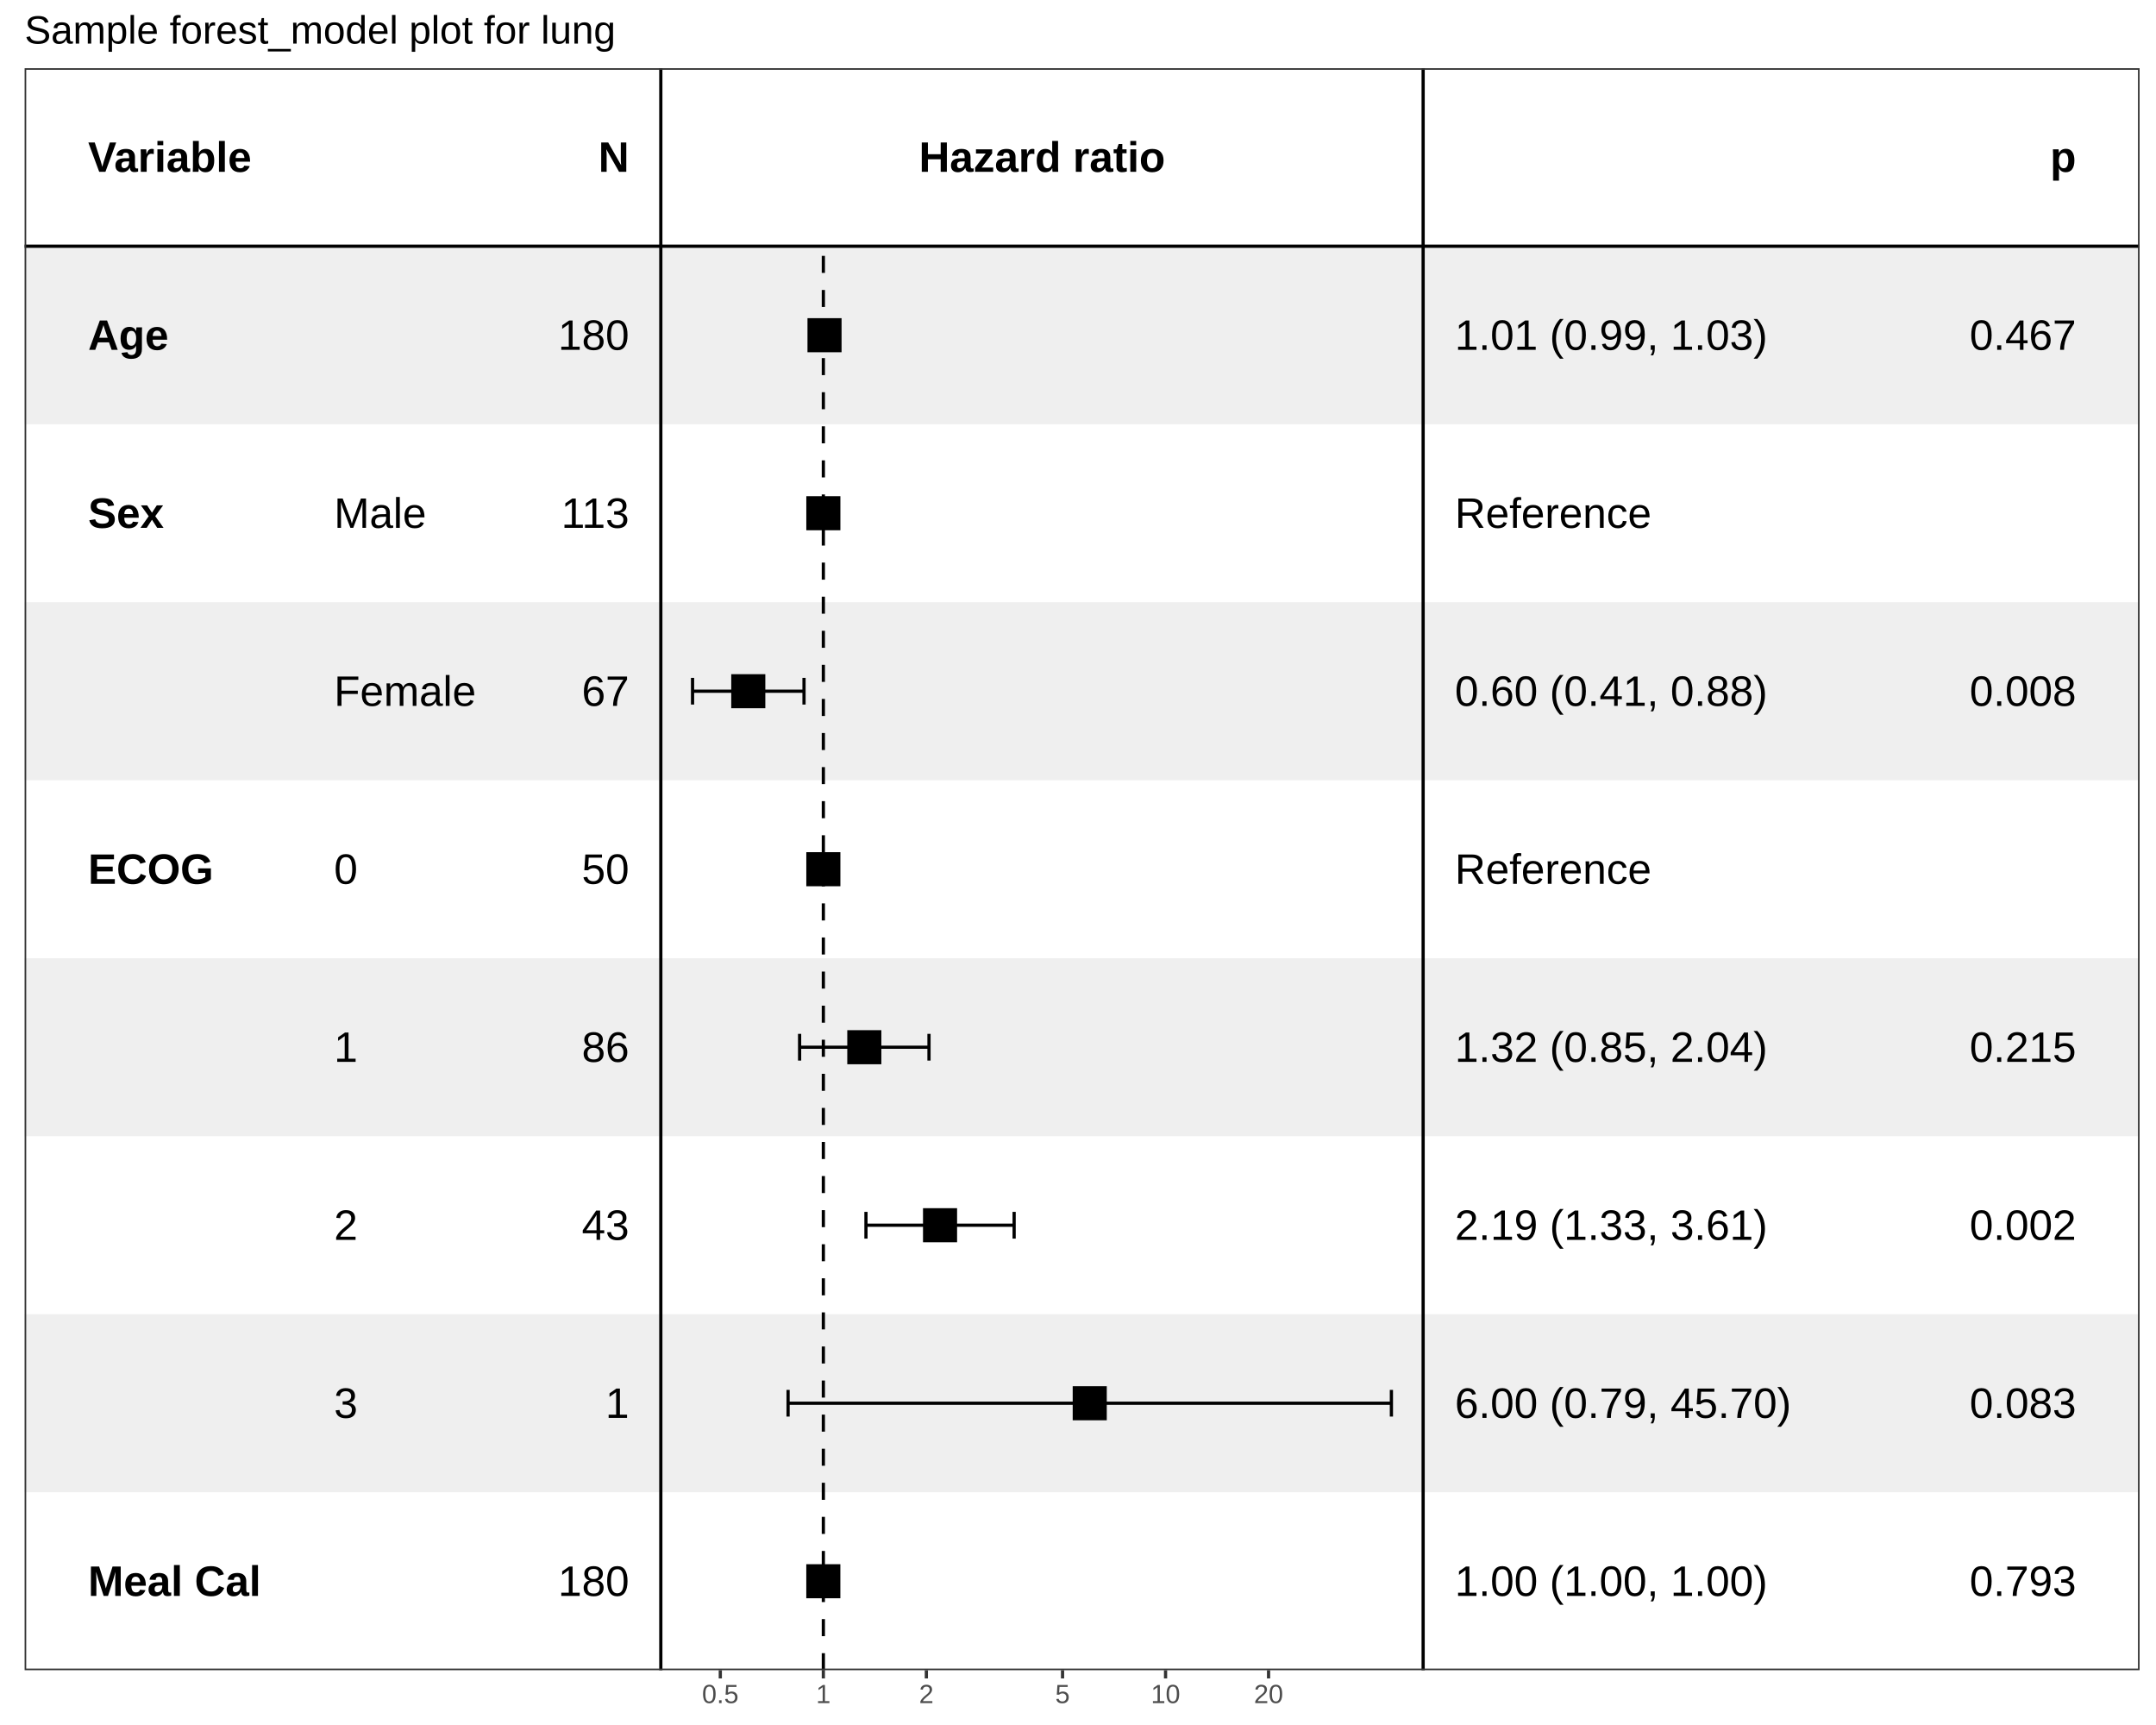
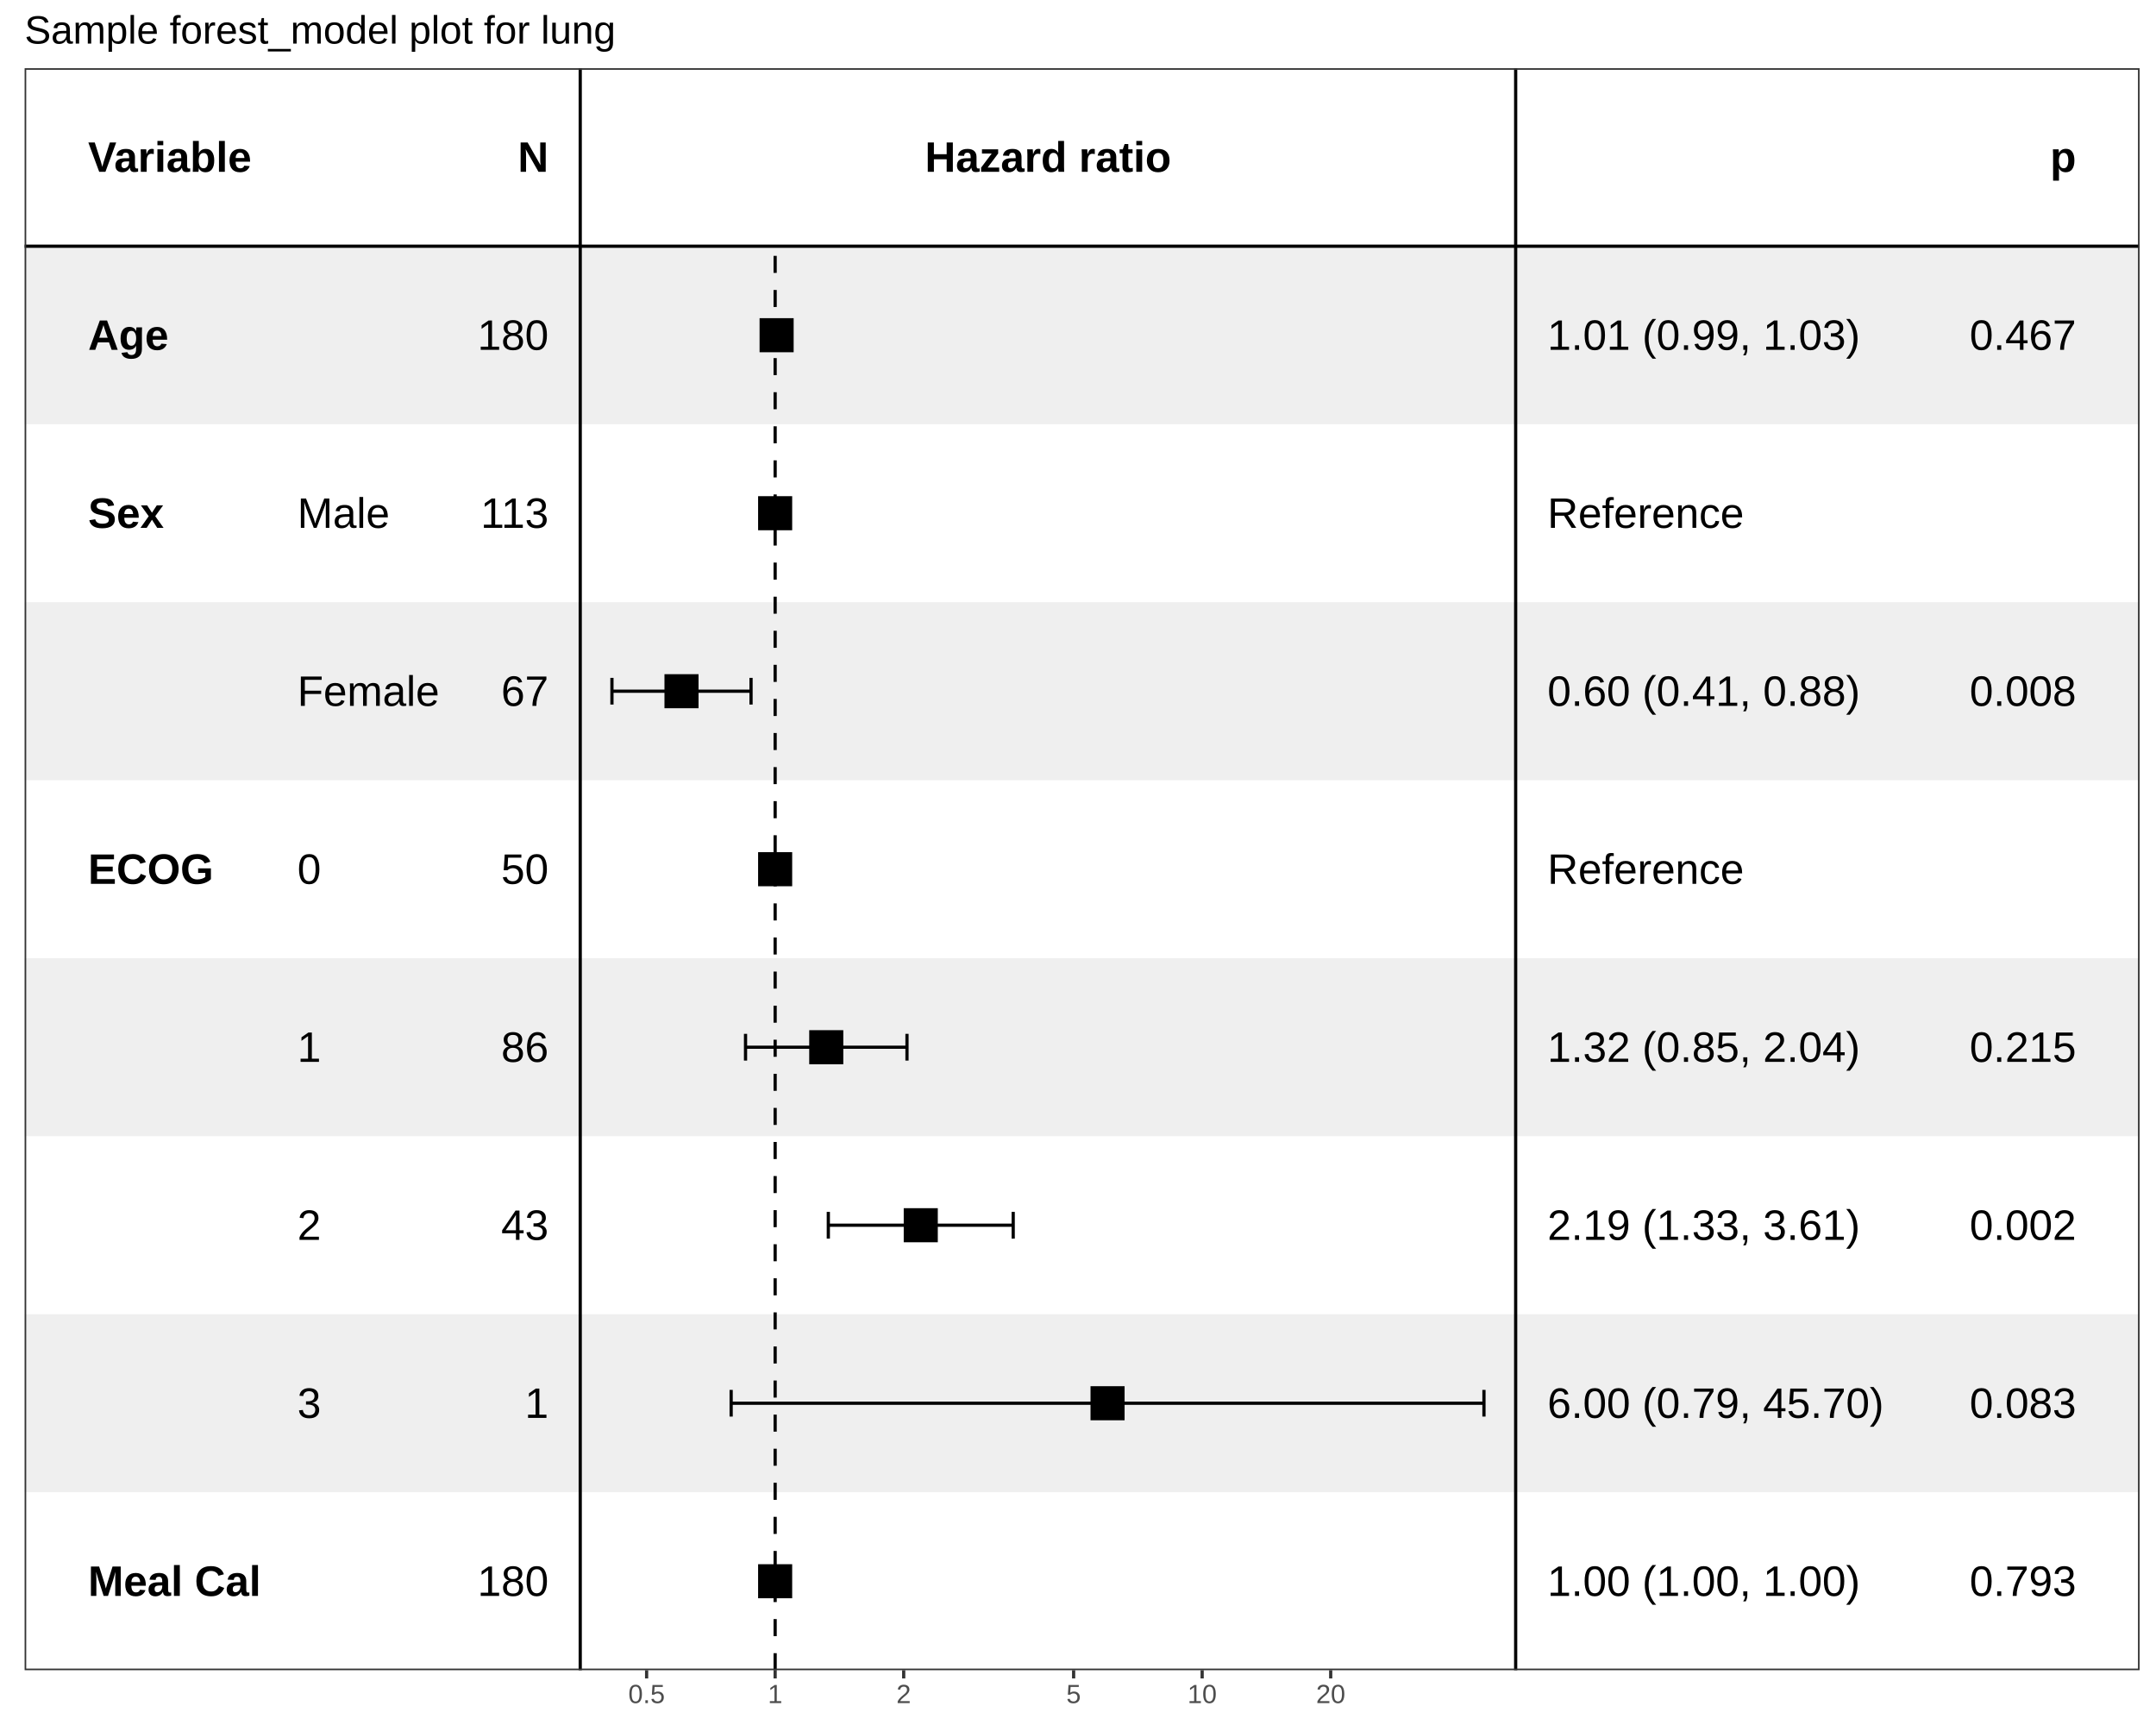
<svg xmlns="http://www.w3.org/2000/svg" viewBox="0 0 720.00 576.00">
  <defs>
    <style type="text/css">
    line, polyline, polygon, path, rect, circle {
      fill: none;
      stroke: #000000;
      stroke-linecap: round;
      stroke-linejoin: round;
      stroke-miterlimit: 10.00;
    }
  </style>
  </defs>
  <rect width="100%" height="100%" style="stroke: none; fill: #FFFFFF;" />
  <rect x="0.00" y="0.00" width="720.00" height="576.00" style="stroke-width: 1.07; stroke: #FFFFFF; fill: #FFFFFF;" />
  <defs>
    <clipPath id="cpOC4yMnw3MTQuNTJ8NTU3LjcxfDIyLjc3">
      <rect x="8.22" y="22.77" width="706.30" height="534.94" />
    </clipPath>
  </defs>
  <rect x="8.22" y="22.77" width="706.30" height="534.94" style="stroke-width: 1.07; stroke: none; fill: #FFFFFF;" clip-path="url(#cpOC4yMnw3MTQuNTJ8NTU3LjcxfDIyLjc3)" />
  <rect x="8.22" y="82.21" width="706.30" height="59.44" style="stroke-width: 1.07; stroke: none; stroke-linecap: square; stroke-linejoin: miter; fill: #EFEFEF;" clip-path="url(#cpOC4yMnw3MTQuNTJ8NTU3LjcxfDIyLjc3)" />
  <rect x="8.22" y="201.09" width="706.30" height="59.44" style="stroke-width: 1.07; stroke: none; stroke-linecap: square; stroke-linejoin: miter; fill: #EFEFEF;" clip-path="url(#cpOC4yMnw3MTQuNTJ8NTU3LjcxfDIyLjc3)" />
  <rect x="8.22" y="319.96" width="706.30" height="59.44" style="stroke-width: 1.07; stroke: none; stroke-linecap: square; stroke-linejoin: miter; fill: #EFEFEF;" clip-path="url(#cpOC4yMnw3MTQuNTJ8NTU3LjcxfDIyLjc3)" />
  <rect x="8.22" y="438.84" width="706.30" height="59.44" style="stroke-width: 1.07; stroke: none; stroke-linecap: square; stroke-linejoin: miter; fill: #EFEFEF;" clip-path="url(#cpOC4yMnw3MTQuNTJ8NTU3LjcxfDIyLjc3)" />
-   <polygon points="269.66,117.62 281.04,117.62 281.04,106.24 269.66,106.24 " style="stroke-width: 0.71; stroke: none; fill: #000000;" clip-path="url(#cpOC4yMnw3MTQuNTJ8NTU3LjcxfDIyLjc3)" />
-   <polygon points="269.27,177.06 280.65,177.06 280.65,165.68 269.27,165.68 " style="stroke-width: 0.71; stroke: none; fill: #000000;" clip-path="url(#cpOC4yMnw3MTQuNTJ8NTU3LjcxfDIyLjc3)" />
-   <polygon points="244.20,236.49 255.58,236.49 255.58,225.12 244.20,225.12 " style="stroke-width: 0.71; stroke: none; fill: #000000;" clip-path="url(#cpOC4yMnw3MTQuNTJ8NTU3LjcxfDIyLjc3)" />
-   <polygon points="269.27,295.93 280.65,295.93 280.65,284.55 269.27,284.55 " style="stroke-width: 0.71; stroke: none; fill: #000000;" clip-path="url(#cpOC4yMnw3MTQuNTJ8NTU3LjcxfDIyLjc3)" />
-   <polygon points="282.95,355.37 294.33,355.37 294.33,343.99 282.95,343.99 " style="stroke-width: 0.71; stroke: none; fill: #000000;" clip-path="url(#cpOC4yMnw3MTQuNTJ8NTU3LjcxfDIyLjc3)" />
-   <polygon points="308.24,414.81 319.62,414.81 319.62,403.43 308.24,403.43 " style="stroke-width: 0.71; stroke: none; fill: #000000;" clip-path="url(#cpOC4yMnw3MTQuNTJ8NTU3LjcxfDIyLjc3)" />
-   <polygon points="358.23,474.25 369.61,474.25 369.61,462.87 358.23,462.87 " style="stroke-width: 0.71; stroke: none; fill: #000000;" clip-path="url(#cpOC4yMnw3MTQuNTJ8NTU3LjcxfDIyLjc3)" />
-   <polygon points="269.26,533.68 280.64,533.68 280.64,522.31 269.26,522.31 " style="stroke-width: 0.71; stroke: none; fill: #000000;" clip-path="url(#cpOC4yMnw3MTQuNTJ8NTU3LjcxfDIyLjc3)" />
-   <polyline points="276.40,116.39 276.40,107.47 " style="stroke-width: 1.07; stroke-linecap: butt;" clip-path="url(#cpOC4yMnw3MTQuNTJ8NTU3LjcxfDIyLjc3)" />
-   <polyline points="276.40,111.93 274.30,111.93 " style="stroke-width: 1.07; stroke-linecap: butt;" clip-path="url(#cpOC4yMnw3MTQuNTJ8NTU3LjcxfDIyLjc3)" />
-   <polyline points="274.30,116.39 274.30,107.47 " style="stroke-width: 1.07; stroke-linecap: butt;" clip-path="url(#cpOC4yMnw3MTQuNTJ8NTU3LjcxfDIyLjc3)" />
-   <polyline points="268.50,235.26 268.50,226.35 " style="stroke-width: 1.07; stroke-linecap: butt;" clip-path="url(#cpOC4yMnw3MTQuNTJ8NTU3LjcxfDIyLjc3)" />
-   <polyline points="268.50,230.80 231.28,230.80 " style="stroke-width: 1.07; stroke-linecap: butt;" clip-path="url(#cpOC4yMnw3MTQuNTJ8NTU3LjcxfDIyLjc3)" />
-   <polyline points="231.28,235.26 231.28,226.35 " style="stroke-width: 1.07; stroke-linecap: butt;" clip-path="url(#cpOC4yMnw3MTQuNTJ8NTU3LjcxfDIyLjc3)" />
-   <polyline points="310.24,354.14 310.24,345.22 " style="stroke-width: 1.07; stroke-linecap: butt;" clip-path="url(#cpOC4yMnw3MTQuNTJ8NTU3LjcxfDIyLjc3)" />
-   <polyline points="310.24,349.68 267.03,349.68 " style="stroke-width: 1.07; stroke-linecap: butt;" clip-path="url(#cpOC4yMnw3MTQuNTJ8NTU3LjcxfDIyLjc3)" />
-   <polyline points="267.03,354.14 267.03,345.22 " style="stroke-width: 1.07; stroke-linecap: butt;" clip-path="url(#cpOC4yMnw3MTQuNTJ8NTU3LjcxfDIyLjc3)" />
-   <polyline points="338.67,413.58 338.67,404.66 " style="stroke-width: 1.07; stroke-linecap: butt;" clip-path="url(#cpOC4yMnw3MTQuNTJ8NTU3LjcxfDIyLjc3)" />
-   <polyline points="338.67,409.12 289.19,409.12 " style="stroke-width: 1.07; stroke-linecap: butt;" clip-path="url(#cpOC4yMnw3MTQuNTJ8NTU3LjcxfDIyLjc3)" />
-   <polyline points="289.19,413.58 289.19,404.66 " style="stroke-width: 1.07; stroke-linecap: butt;" clip-path="url(#cpOC4yMnw3MTQuNTJ8NTU3LjcxfDIyLjc3)" />
-   <polyline points="464.66,473.01 464.66,464.10 " style="stroke-width: 1.07; stroke-linecap: butt;" clip-path="url(#cpOC4yMnw3MTQuNTJ8NTU3LjcxfDIyLjc3)" />
-   <polyline points="464.66,468.56 263.18,468.56 " style="stroke-width: 1.07; stroke-linecap: butt;" clip-path="url(#cpOC4yMnw3MTQuNTJ8NTU3LjcxfDIyLjc3)" />
-   <polyline points="263.18,473.01 263.18,464.10 " style="stroke-width: 1.07; stroke-linecap: butt;" clip-path="url(#cpOC4yMnw3MTQuNTJ8NTU3LjcxfDIyLjc3)" />
-   <polyline points="274.98,532.45 274.98,523.54 " style="stroke-width: 1.07; stroke-linecap: butt;" clip-path="url(#cpOC4yMnw3MTQuNTJ8NTU3LjcxfDIyLjc3)" />
-   <polyline points="274.98,528.00 274.93,528.00 " style="stroke-width: 1.07; stroke-linecap: butt;" clip-path="url(#cpOC4yMnw3MTQuNTJ8NTU3LjcxfDIyLjc3)" />
-   <polyline points="274.93,532.45 274.93,523.54 " style="stroke-width: 1.07; stroke-linecap: butt;" clip-path="url(#cpOC4yMnw3MTQuNTJ8NTU3LjcxfDIyLjc3)" />
-   <line x1="220.68" y1="557.71" x2="220.68" y2="22.77" style="stroke-width: 1.07; stroke-linecap: butt;" clip-path="url(#cpOC4yMnw3MTQuNTJ8NTU3LjcxfDIyLjc3)" />
-   <line x1="274.96" y1="557.71" x2="274.96" y2="82.21" style="stroke-width: 1.07; stroke-dasharray: 5.69,5.69; stroke-linecap: butt;" clip-path="url(#cpOC4yMnw3MTQuNTJ8NTU3LjcxfDIyLjc3)" />
-   <line x1="475.26" y1="557.71" x2="475.26" y2="22.77" style="stroke-width: 1.07; stroke-linecap: butt;" clip-path="url(#cpOC4yMnw3MTQuNTJ8NTU3LjcxfDIyLjc3)" />
+   <polygon points="253.66,117.62 265.04,117.62 265.04,106.24 253.66,106.24 " style="stroke-width: 0.71; stroke: none; fill: #000000;" clip-path="url(#cpOC4yMnw3MTQuNTJ8NTU3LjcxfDIyLjc3)" />
+   <polygon points="253.17,177.06 264.55,177.06 264.55,165.68 253.17,165.68 " style="stroke-width: 0.71; stroke: none; fill: #000000;" clip-path="url(#cpOC4yMnw3MTQuNTJ8NTU3LjcxfDIyLjc3)" />
+   <polygon points="221.90,236.49 233.28,236.49 233.28,225.12 221.90,225.12 " style="stroke-width: 0.71; stroke: none; fill: #000000;" clip-path="url(#cpOC4yMnw3MTQuNTJ8NTU3LjcxfDIyLjc3)" />
+   <polygon points="253.17,295.93 264.55,295.93 264.55,284.55 253.17,284.55 " style="stroke-width: 0.71; stroke: none; fill: #000000;" clip-path="url(#cpOC4yMnw3MTQuNTJ8NTU3LjcxfDIyLjc3)" />
+   <polygon points="270.24,355.37 281.62,355.37 281.62,343.99 270.24,343.99 " style="stroke-width: 0.71; stroke: none; fill: #000000;" clip-path="url(#cpOC4yMnw3MTQuNTJ8NTU3LjcxfDIyLjc3)" />
+   <polygon points="301.80,414.81 313.18,414.81 313.18,403.43 301.80,403.43 " style="stroke-width: 0.71; stroke: none; fill: #000000;" clip-path="url(#cpOC4yMnw3MTQuNTJ8NTU3LjcxfDIyLjc3)" />
+   <polygon points="364.18,474.25 375.56,474.25 375.56,462.87 364.18,462.87 " style="stroke-width: 0.71; stroke: none; fill: #000000;" clip-path="url(#cpOC4yMnw3MTQuNTJ8NTU3LjcxfDIyLjc3)" />
+   <polygon points="253.17,533.68 264.55,533.68 264.55,522.31 253.17,522.31 " style="stroke-width: 0.71; stroke: none; fill: #000000;" clip-path="url(#cpOC4yMnw3MTQuNTJ8NTU3LjcxfDIyLjc3)" />
+   <polyline points="260.66,116.39 260.66,107.47 " style="stroke-width: 1.07; stroke-linecap: butt;" clip-path="url(#cpOC4yMnw3MTQuNTJ8NTU3LjcxfDIyLjc3)" />
+   <polyline points="260.66,111.93 258.04,111.93 " style="stroke-width: 1.07; stroke-linecap: butt;" clip-path="url(#cpOC4yMnw3MTQuNTJ8NTU3LjcxfDIyLjc3)" />
+   <polyline points="258.04,116.39 258.04,107.47 " style="stroke-width: 1.07; stroke-linecap: butt;" clip-path="url(#cpOC4yMnw3MTQuNTJ8NTU3LjcxfDIyLjc3)" />
+   <polyline points="250.81,235.26 250.81,226.35 " style="stroke-width: 1.07; stroke-linecap: butt;" clip-path="url(#cpOC4yMnw3MTQuNTJ8NTU3LjcxfDIyLjc3)" />
+   <polyline points="250.81,230.80 204.36,230.80 " style="stroke-width: 1.07; stroke-linecap: butt;" clip-path="url(#cpOC4yMnw3MTQuNTJ8NTU3LjcxfDIyLjc3)" />
+   <polyline points="204.36,235.26 204.36,226.35 " style="stroke-width: 1.07; stroke-linecap: butt;" clip-path="url(#cpOC4yMnw3MTQuNTJ8NTU3LjcxfDIyLjc3)" />
+   <polyline points="302.89,354.14 302.89,345.22 " style="stroke-width: 1.07; stroke-linecap: butt;" clip-path="url(#cpOC4yMnw3MTQuNTJ8NTU3LjcxfDIyLjc3)" />
+   <polyline points="302.89,349.68 248.97,349.68 " style="stroke-width: 1.07; stroke-linecap: butt;" clip-path="url(#cpOC4yMnw3MTQuNTJ8NTU3LjcxfDIyLjc3)" />
+   <polyline points="248.97,354.14 248.97,345.22 " style="stroke-width: 1.07; stroke-linecap: butt;" clip-path="url(#cpOC4yMnw3MTQuNTJ8NTU3LjcxfDIyLjc3)" />
+   <polyline points="338.36,413.58 338.36,404.66 " style="stroke-width: 1.07; stroke-linecap: butt;" clip-path="url(#cpOC4yMnw3MTQuNTJ8NTU3LjcxfDIyLjc3)" />
+   <polyline points="338.36,409.12 276.62,409.12 " style="stroke-width: 1.07; stroke-linecap: butt;" clip-path="url(#cpOC4yMnw3MTQuNTJ8NTU3LjcxfDIyLjc3)" />
+   <polyline points="276.62,413.58 276.62,404.66 " style="stroke-width: 1.07; stroke-linecap: butt;" clip-path="url(#cpOC4yMnw3MTQuNTJ8NTU3LjcxfDIyLjc3)" />
+   <polyline points="495.57,473.01 495.57,464.10 " style="stroke-width: 1.07; stroke-linecap: butt;" clip-path="url(#cpOC4yMnw3MTQuNTJ8NTU3LjcxfDIyLjc3)" />
+   <polyline points="495.57,468.56 244.17,468.56 " style="stroke-width: 1.07; stroke-linecap: butt;" clip-path="url(#cpOC4yMnw3MTQuNTJ8NTU3LjcxfDIyLjc3)" />
+   <polyline points="244.17,473.01 244.17,464.10 " style="stroke-width: 1.07; stroke-linecap: butt;" clip-path="url(#cpOC4yMnw3MTQuNTJ8NTU3LjcxfDIyLjc3)" />
+   <polyline points="258.89,532.45 258.89,523.54 " style="stroke-width: 1.07; stroke-linecap: butt;" clip-path="url(#cpOC4yMnw3MTQuNTJ8NTU3LjcxfDIyLjc3)" />
+   <polyline points="258.89,528.00 258.83,528.00 " style="stroke-width: 1.07; stroke-linecap: butt;" clip-path="url(#cpOC4yMnw3MTQuNTJ8NTU3LjcxfDIyLjc3)" />
+   <polyline points="258.83,532.45 258.83,523.54 " style="stroke-width: 1.07; stroke-linecap: butt;" clip-path="url(#cpOC4yMnw3MTQuNTJ8NTU3LjcxfDIyLjc3)" />
+   <line x1="193.77" y1="557.71" x2="193.77" y2="22.77" style="stroke-width: 1.07; stroke-linecap: butt;" clip-path="url(#cpOC4yMnw3MTQuNTJ8NTU3LjcxfDIyLjc3)" />
+   <line x1="258.86" y1="557.71" x2="258.86" y2="82.21" style="stroke-width: 1.07; stroke-dasharray: 5.69,5.69; stroke-linecap: butt;" clip-path="url(#cpOC4yMnw3MTQuNTJ8NTU3LjcxfDIyLjc3)" />
+   <line x1="506.16" y1="557.71" x2="506.16" y2="22.77" style="stroke-width: 1.07; stroke-linecap: butt;" clip-path="url(#cpOC4yMnw3MTQuNTJ8NTU3LjcxfDIyLjc3)" />
  <g clip-path="url(#cpOC4yMnw3MTQuNTJ8NTU3LjcxfDIyLjc3)">
    <text x="29.41" y="116.82" style="font-size: 14.23px; font-weight: bold; font-family: Liberation Sans;" textLength="26.86px" lengthAdjust="spacingAndGlyphs">Age</text>
  </g>
  <g clip-path="url(#cpOC4yMnw3MTQuNTJ8NTU3LjcxfDIyLjc3)">
    <text x="29.41" y="176.26" style="font-size: 14.23px; font-weight: bold; font-family: Liberation Sans;" textLength="25.30px" lengthAdjust="spacingAndGlyphs">Sex</text>
  </g>
  <g clip-path="url(#cpOC4yMnw3MTQuNTJ8NTU3LjcxfDIyLjc3)">
    <text x="29.41" y="295.13" style="font-size: 14.23px; font-weight: bold; font-family: Liberation Sans;" textLength="41.88px" lengthAdjust="spacingAndGlyphs">ECOG</text>
  </g>
  <g clip-path="url(#cpOC4yMnw3MTQuNTJ8NTU3LjcxfDIyLjc3)">
    <text x="29.41" y="532.89" style="font-size: 14.23px; font-weight: bold; font-family: Liberation Sans;" textLength="57.69px" lengthAdjust="spacingAndGlyphs">Meal Cal</text>
  </g>
  <g clip-path="url(#cpOC4yMnw3MTQuNTJ8NTU3LjcxfDIyLjc3)">
-     <text x="111.54" y="176.26" style="font-size: 14.23px; font-family: Liberation Sans;" textLength="30.81px" lengthAdjust="spacingAndGlyphs">Male</text>
+     <text x="99.30" y="176.26" style="font-size: 14.23px; font-family: Liberation Sans;" textLength="30.81px" lengthAdjust="spacingAndGlyphs">Male</text>
  </g>
  <g clip-path="url(#cpOC4yMnw3MTQuNTJ8NTU3LjcxfDIyLjc3)">
-     <text x="111.54" y="235.70" style="font-size: 14.23px; font-family: Liberation Sans;" textLength="47.41px" lengthAdjust="spacingAndGlyphs">Female</text>
+     <text x="99.30" y="235.70" style="font-size: 14.23px; font-family: Liberation Sans;" textLength="47.41px" lengthAdjust="spacingAndGlyphs">Female</text>
  </g>
  <g clip-path="url(#cpOC4yMnw3MTQuNTJ8NTU3LjcxfDIyLjc3)">
-     <text x="111.54" y="295.13" style="font-size: 14.23px; font-family: Liberation Sans;" textLength="7.91px" lengthAdjust="spacingAndGlyphs">0</text>
+     <text x="99.30" y="295.13" style="font-size: 14.23px; font-family: Liberation Sans;" textLength="7.91px" lengthAdjust="spacingAndGlyphs">0</text>
  </g>
  <g clip-path="url(#cpOC4yMnw3MTQuNTJ8NTU3LjcxfDIyLjc3)">
-     <text x="111.54" y="354.57" style="font-size: 14.23px; font-family: Liberation Sans;" textLength="7.91px" lengthAdjust="spacingAndGlyphs">1</text>
+     <text x="99.30" y="354.57" style="font-size: 14.23px; font-family: Liberation Sans;" textLength="7.91px" lengthAdjust="spacingAndGlyphs">1</text>
  </g>
  <g clip-path="url(#cpOC4yMnw3MTQuNTJ8NTU3LjcxfDIyLjc3)">
-     <text x="111.54" y="414.01" style="font-size: 14.23px; font-family: Liberation Sans;" textLength="7.91px" lengthAdjust="spacingAndGlyphs">2</text>
+     <text x="99.30" y="414.01" style="font-size: 14.23px; font-family: Liberation Sans;" textLength="7.91px" lengthAdjust="spacingAndGlyphs">2</text>
  </g>
  <g clip-path="url(#cpOC4yMnw3MTQuNTJ8NTU3LjcxfDIyLjc3)">
-     <text x="111.54" y="473.45" style="font-size: 14.23px; font-family: Liberation Sans;" textLength="7.91px" lengthAdjust="spacingAndGlyphs">3</text>
+     <text x="99.30" y="473.45" style="font-size: 14.23px; font-family: Liberation Sans;" textLength="7.91px" lengthAdjust="spacingAndGlyphs">3</text>
  </g>
  <g clip-path="url(#cpOC4yMnw3MTQuNTJ8NTU3LjcxfDIyLjc3)">
-     <text x="186.37" y="116.82" style="font-size: 14.23px; font-family: Liberation Sans;" textLength="23.72px" lengthAdjust="spacingAndGlyphs">180</text>
+     <text x="159.46" y="116.82" style="font-size: 14.23px; font-family: Liberation Sans;" textLength="23.72px" lengthAdjust="spacingAndGlyphs">180</text>
  </g>
  <g clip-path="url(#cpOC4yMnw3MTQuNTJ8NTU3LjcxfDIyLjc3)">
-     <text x="187.43" y="176.26" style="font-size: 14.23px; font-family: Liberation Sans;" textLength="22.66px" lengthAdjust="spacingAndGlyphs">113</text>
+     <text x="160.52" y="176.26" style="font-size: 14.23px; font-family: Liberation Sans;" textLength="22.66px" lengthAdjust="spacingAndGlyphs">113</text>
  </g>
  <g clip-path="url(#cpOC4yMnw3MTQuNTJ8NTU3LjcxfDIyLjc3)">
-     <text x="194.28" y="235.70" style="font-size: 14.23px; font-family: Liberation Sans;" textLength="15.81px" lengthAdjust="spacingAndGlyphs">67</text>
+     <text x="167.36" y="235.70" style="font-size: 14.23px; font-family: Liberation Sans;" textLength="15.81px" lengthAdjust="spacingAndGlyphs">67</text>
  </g>
  <g clip-path="url(#cpOC4yMnw3MTQuNTJ8NTU3LjcxfDIyLjc3)">
-     <text x="194.28" y="295.13" style="font-size: 14.23px; font-family: Liberation Sans;" textLength="15.81px" lengthAdjust="spacingAndGlyphs">50</text>
+     <text x="167.36" y="295.13" style="font-size: 14.23px; font-family: Liberation Sans;" textLength="15.81px" lengthAdjust="spacingAndGlyphs">50</text>
  </g>
  <g clip-path="url(#cpOC4yMnw3MTQuNTJ8NTU3LjcxfDIyLjc3)">
-     <text x="194.28" y="354.57" style="font-size: 14.23px; font-family: Liberation Sans;" textLength="15.81px" lengthAdjust="spacingAndGlyphs">86</text>
+     <text x="167.36" y="354.57" style="font-size: 14.23px; font-family: Liberation Sans;" textLength="15.81px" lengthAdjust="spacingAndGlyphs">86</text>
  </g>
  <g clip-path="url(#cpOC4yMnw3MTQuNTJ8NTU3LjcxfDIyLjc3)">
-     <text x="194.28" y="414.01" style="font-size: 14.23px; font-family: Liberation Sans;" textLength="15.81px" lengthAdjust="spacingAndGlyphs">43</text>
+     <text x="167.36" y="414.01" style="font-size: 14.23px; font-family: Liberation Sans;" textLength="15.81px" lengthAdjust="spacingAndGlyphs">43</text>
  </g>
  <g clip-path="url(#cpOC4yMnw3MTQuNTJ8NTU3LjcxfDIyLjc3)">
-     <text x="202.18" y="473.45" style="font-size: 14.23px; font-family: Liberation Sans;" textLength="7.91px" lengthAdjust="spacingAndGlyphs">1</text>
+     <text x="175.27" y="473.45" style="font-size: 14.23px; font-family: Liberation Sans;" textLength="7.91px" lengthAdjust="spacingAndGlyphs">1</text>
  </g>
  <g clip-path="url(#cpOC4yMnw3MTQuNTJ8NTU3LjcxfDIyLjc3)">
-     <text x="186.37" y="532.89" style="font-size: 14.23px; font-family: Liberation Sans;" textLength="23.72px" lengthAdjust="spacingAndGlyphs">180</text>
+     <text x="159.46" y="532.89" style="font-size: 14.23px; font-family: Liberation Sans;" textLength="23.72px" lengthAdjust="spacingAndGlyphs">180</text>
  </g>
  <g clip-path="url(#cpOC4yMnw3MTQuNTJ8NTU3LjcxfDIyLjc3)">
-     <text x="485.85" y="116.82" style="font-size: 14.23px; font-family: Liberation Sans;" textLength="104.34px" lengthAdjust="spacingAndGlyphs">1.01 (0.99, 1.03)</text>
+     <text x="516.76" y="116.82" style="font-size: 14.23px; font-family: Liberation Sans;" textLength="104.34px" lengthAdjust="spacingAndGlyphs">1.01 (0.99, 1.03)</text>
  </g>
  <g clip-path="url(#cpOC4yMnw3MTQuNTJ8NTU3LjcxfDIyLjc3)">
-     <text x="485.85" y="176.26" style="font-size: 14.23px; font-family: Liberation Sans;" textLength="65.59px" lengthAdjust="spacingAndGlyphs">Reference</text>
+     <text x="516.76" y="176.26" style="font-size: 14.23px; font-family: Liberation Sans;" textLength="65.59px" lengthAdjust="spacingAndGlyphs">Reference</text>
  </g>
  <g clip-path="url(#cpOC4yMnw3MTQuNTJ8NTU3LjcxfDIyLjc3)">
-     <text x="485.85" y="235.70" style="font-size: 14.23px; font-family: Liberation Sans;" textLength="104.34px" lengthAdjust="spacingAndGlyphs">0.60 (0.41, 0.88)</text>
+     <text x="516.76" y="235.70" style="font-size: 14.23px; font-family: Liberation Sans;" textLength="104.34px" lengthAdjust="spacingAndGlyphs">0.60 (0.41, 0.88)</text>
  </g>
  <g clip-path="url(#cpOC4yMnw3MTQuNTJ8NTU3LjcxfDIyLjc3)">
-     <text x="485.85" y="295.13" style="font-size: 14.23px; font-family: Liberation Sans;" textLength="65.59px" lengthAdjust="spacingAndGlyphs">Reference</text>
+     <text x="516.76" y="295.13" style="font-size: 14.23px; font-family: Liberation Sans;" textLength="65.59px" lengthAdjust="spacingAndGlyphs">Reference</text>
  </g>
  <g clip-path="url(#cpOC4yMnw3MTQuNTJ8NTU3LjcxfDIyLjc3)">
-     <text x="485.85" y="354.57" style="font-size: 14.23px; font-family: Liberation Sans;" textLength="104.34px" lengthAdjust="spacingAndGlyphs">1.32 (0.85, 2.04)</text>
+     <text x="516.76" y="354.57" style="font-size: 14.23px; font-family: Liberation Sans;" textLength="104.34px" lengthAdjust="spacingAndGlyphs">1.32 (0.85, 2.04)</text>
  </g>
  <g clip-path="url(#cpOC4yMnw3MTQuNTJ8NTU3LjcxfDIyLjc3)">
-     <text x="485.85" y="414.01" style="font-size: 14.23px; font-family: Liberation Sans;" textLength="104.34px" lengthAdjust="spacingAndGlyphs">2.19 (1.33, 3.61)</text>
+     <text x="516.76" y="414.01" style="font-size: 14.23px; font-family: Liberation Sans;" textLength="104.34px" lengthAdjust="spacingAndGlyphs">2.19 (1.33, 3.61)</text>
  </g>
  <g clip-path="url(#cpOC4yMnw3MTQuNTJ8NTU3LjcxfDIyLjc3)">
-     <text x="485.85" y="473.45" style="font-size: 14.23px; font-family: Liberation Sans;" textLength="112.25px" lengthAdjust="spacingAndGlyphs">6.00 (0.79, 45.70)</text>
+     <text x="516.76" y="473.45" style="font-size: 14.23px; font-family: Liberation Sans;" textLength="112.25px" lengthAdjust="spacingAndGlyphs">6.00 (0.79, 45.70)</text>
  </g>
  <g clip-path="url(#cpOC4yMnw3MTQuNTJ8NTU3LjcxfDIyLjc3)">
-     <text x="485.85" y="532.89" style="font-size: 14.23px; font-family: Liberation Sans;" textLength="104.34px" lengthAdjust="spacingAndGlyphs">1.00 (1.00, 1.00)</text>
+     <text x="516.76" y="532.89" style="font-size: 14.23px; font-family: Liberation Sans;" textLength="104.34px" lengthAdjust="spacingAndGlyphs">1.00 (1.00, 1.00)</text>
  </g>
  <g clip-path="url(#cpOC4yMnw3MTQuNTJ8NTU3LjcxfDIyLjc3)">
    <text x="657.75" y="116.82" style="font-size: 14.23px; font-family: Liberation Sans;" textLength="35.58px" lengthAdjust="spacingAndGlyphs">0.467</text>
  </g>
  <g clip-path="url(#cpOC4yMnw3MTQuNTJ8NTU3LjcxfDIyLjc3)">
    <text x="657.75" y="235.70" style="font-size: 14.23px; font-family: Liberation Sans;" textLength="35.58px" lengthAdjust="spacingAndGlyphs">0.008</text>
  </g>
  <g clip-path="url(#cpOC4yMnw3MTQuNTJ8NTU3LjcxfDIyLjc3)">
    <text x="657.75" y="354.57" style="font-size: 14.23px; font-family: Liberation Sans;" textLength="35.58px" lengthAdjust="spacingAndGlyphs">0.215</text>
  </g>
  <g clip-path="url(#cpOC4yMnw3MTQuNTJ8NTU3LjcxfDIyLjc3)">
    <text x="657.75" y="414.01" style="font-size: 14.23px; font-family: Liberation Sans;" textLength="35.58px" lengthAdjust="spacingAndGlyphs">0.002</text>
  </g>
  <g clip-path="url(#cpOC4yMnw3MTQuNTJ8NTU3LjcxfDIyLjc3)">
    <text x="657.75" y="473.45" style="font-size: 14.23px; font-family: Liberation Sans;" textLength="35.58px" lengthAdjust="spacingAndGlyphs">0.083</text>
  </g>
  <g clip-path="url(#cpOC4yMnw3MTQuNTJ8NTU3LjcxfDIyLjc3)">
    <text x="657.75" y="532.89" style="font-size: 14.23px; font-family: Liberation Sans;" textLength="35.58px" lengthAdjust="spacingAndGlyphs">0.793</text>
  </g>
  <g clip-path="url(#cpOC4yMnw3MTQuNTJ8NTU3LjcxfDIyLjc3)">
    <text x="29.41" y="57.38" style="font-size: 14.23px; font-weight: bold; font-family: Liberation Sans;" textLength="54.55px" lengthAdjust="spacingAndGlyphs">Variable</text>
  </g>
  <g clip-path="url(#cpOC4yMnw3MTQuNTJ8NTU3LjcxfDIyLjc3)">
-     <text x="199.82" y="57.38" style="font-size: 14.23px; font-weight: bold; font-family: Liberation Sans;" textLength="10.27px" lengthAdjust="spacingAndGlyphs">N</text>
+     <text x="172.91" y="57.38" style="font-size: 14.23px; font-weight: bold; font-family: Liberation Sans;" textLength="10.27px" lengthAdjust="spacingAndGlyphs">N</text>
  </g>
  <g clip-path="url(#cpOC4yMnw3MTQuNTJ8NTU3LjcxfDIyLjc3)">
-     <text x="306.88" y="57.38" style="font-size: 14.23px; font-weight: bold; font-family: Liberation Sans;" textLength="82.17px" lengthAdjust="spacingAndGlyphs">Hazard ratio</text>
+     <text x="308.88" y="57.38" style="font-size: 14.23px; font-weight: bold; font-family: Liberation Sans;" textLength="82.17px" lengthAdjust="spacingAndGlyphs">Hazard ratio</text>
  </g>
  <g clip-path="url(#cpOC4yMnw3MTQuNTJ8NTU3LjcxfDIyLjc3)">
    <text x="684.64" y="57.38" style="font-size: 14.23px; font-weight: bold; font-family: Liberation Sans;" textLength="8.69px" lengthAdjust="spacingAndGlyphs">p</text>
  </g>
  <polyline points="8.22,82.21 714.52,82.21 " style="stroke-width: 1.07; stroke-linecap: butt;" clip-path="url(#cpOC4yMnw3MTQuNTJ8NTU3LjcxfDIyLjc3)" />
  <rect x="8.22" y="22.77" width="706.30" height="534.94" style="stroke-width: 1.07; stroke: #333333;" clip-path="url(#cpOC4yMnw3MTQuNTJ8NTU3LjcxfDIyLjc3)" />
  <defs>
    <clipPath id="cpMC4wMHw3MjAuMDB8NTc2LjAwfDAuMDA=">
      <rect x="0.00" y="0.00" width="720.00" height="576.00" />
    </clipPath>
  </defs>
-   <polyline points="240.55,560.45 240.55,557.71 " style="stroke-width: 1.07; stroke: #333333; stroke-linecap: butt;" clip-path="url(#cpMC4wMHw3MjAuMDB8NTc2LjAwfDAuMDA=)" />
-   <polyline points="274.96,560.45 274.96,557.71 " style="stroke-width: 1.07; stroke: #333333; stroke-linecap: butt;" clip-path="url(#cpMC4wMHw3MjAuMDB8NTc2LjAwfDAuMDA=)" />
-   <polyline points="309.36,560.45 309.36,557.71 " style="stroke-width: 1.07; stroke: #333333; stroke-linecap: butt;" clip-path="url(#cpMC4wMHw3MjAuMDB8NTc2LjAwfDAuMDA=)" />
-   <polyline points="354.84,560.45 354.84,557.71 " style="stroke-width: 1.07; stroke: #333333; stroke-linecap: butt;" clip-path="url(#cpMC4wMHw3MjAuMDB8NTc2LjAwfDAuMDA=)" />
-   <polyline points="389.24,560.45 389.24,557.71 " style="stroke-width: 1.07; stroke: #333333; stroke-linecap: butt;" clip-path="url(#cpMC4wMHw3MjAuMDB8NTc2LjAwfDAuMDA=)" />
-   <polyline points="423.64,560.45 423.64,557.71 " style="stroke-width: 1.07; stroke: #333333; stroke-linecap: butt;" clip-path="url(#cpMC4wMHw3MjAuMDB8NTc2LjAwfDAuMDA=)" />
+   <polyline points="215.94,560.45 215.94,557.71 " style="stroke-width: 1.07; stroke: #333333; stroke-linecap: butt;" clip-path="url(#cpMC4wMHw3MjAuMDB8NTc2LjAwfDAuMDA=)" />
+   <polyline points="258.86,560.45 258.86,557.71 " style="stroke-width: 1.07; stroke: #333333; stroke-linecap: butt;" clip-path="url(#cpMC4wMHw3MjAuMDB8NTc2LjAwfDAuMDA=)" />
+   <polyline points="301.79,560.45 301.79,557.71 " style="stroke-width: 1.07; stroke: #333333; stroke-linecap: butt;" clip-path="url(#cpMC4wMHw3MjAuMDB8NTc2LjAwfDAuMDA=)" />
+   <polyline points="358.54,560.45 358.54,557.71 " style="stroke-width: 1.07; stroke: #333333; stroke-linecap: butt;" clip-path="url(#cpMC4wMHw3MjAuMDB8NTc2LjAwfDAuMDA=)" />
+   <polyline points="401.46,560.45 401.46,557.71 " style="stroke-width: 1.07; stroke: #333333; stroke-linecap: butt;" clip-path="url(#cpMC4wMHw3MjAuMDB8NTc2LjAwfDAuMDA=)" />
+   <polyline points="444.39,560.45 444.39,557.71 " style="stroke-width: 1.07; stroke: #333333; stroke-linecap: butt;" clip-path="url(#cpMC4wMHw3MjAuMDB8NTc2LjAwfDAuMDA=)" />
  <g clip-path="url(#cpMC4wMHw3MjAuMDB8NTc2LjAwfDAuMDA=)">
-     <text x="234.44" y="568.69" style="font-size: 8.80px; fill: #4D4D4D; font-family: Liberation Sans;" textLength="12.22px" lengthAdjust="spacingAndGlyphs">0.5</text>
+     <text x="209.83" y="568.69" style="font-size: 8.80px; fill: #4D4D4D; font-family: Liberation Sans;" textLength="12.22px" lengthAdjust="spacingAndGlyphs">0.5</text>
  </g>
  <g clip-path="url(#cpMC4wMHw3MjAuMDB8NTc2LjAwfDAuMDA=)">
-     <text x="272.51" y="568.69" style="font-size: 8.80px; fill: #4D4D4D; font-family: Liberation Sans;" textLength="4.89px" lengthAdjust="spacingAndGlyphs">1</text>
+     <text x="256.42" y="568.69" style="font-size: 8.80px; fill: #4D4D4D; font-family: Liberation Sans;" textLength="4.89px" lengthAdjust="spacingAndGlyphs">1</text>
  </g>
  <g clip-path="url(#cpMC4wMHw3MjAuMDB8NTc2LjAwfDAuMDA=)">
-     <text x="306.91" y="568.69" style="font-size: 8.80px; fill: #4D4D4D; font-family: Liberation Sans;" textLength="4.89px" lengthAdjust="spacingAndGlyphs">2</text>
+     <text x="299.34" y="568.69" style="font-size: 8.80px; fill: #4D4D4D; font-family: Liberation Sans;" textLength="4.89px" lengthAdjust="spacingAndGlyphs">2</text>
  </g>
  <g clip-path="url(#cpMC4wMHw3MjAuMDB8NTc2LjAwfDAuMDA=)">
-     <text x="352.39" y="568.69" style="font-size: 8.80px; fill: #4D4D4D; font-family: Liberation Sans;" textLength="4.89px" lengthAdjust="spacingAndGlyphs">5</text>
+     <text x="356.09" y="568.69" style="font-size: 8.80px; fill: #4D4D4D; font-family: Liberation Sans;" textLength="4.89px" lengthAdjust="spacingAndGlyphs">5</text>
  </g>
  <g clip-path="url(#cpMC4wMHw3MjAuMDB8NTc2LjAwfDAuMDA=)">
-     <text x="384.35" y="568.69" style="font-size: 8.80px; fill: #4D4D4D; font-family: Liberation Sans;" textLength="9.78px" lengthAdjust="spacingAndGlyphs">10</text>
+     <text x="396.57" y="568.69" style="font-size: 8.80px; fill: #4D4D4D; font-family: Liberation Sans;" textLength="9.78px" lengthAdjust="spacingAndGlyphs">10</text>
  </g>
  <g clip-path="url(#cpMC4wMHw3MjAuMDB8NTc2LjAwfDAuMDA=)">
-     <text x="418.75" y="568.69" style="font-size: 8.80px; fill: #4D4D4D; font-family: Liberation Sans;" textLength="9.78px" lengthAdjust="spacingAndGlyphs">20</text>
+     <text x="439.50" y="568.69" style="font-size: 8.80px; fill: #4D4D4D; font-family: Liberation Sans;" textLength="9.78px" lengthAdjust="spacingAndGlyphs">20</text>
  </g>
  <g clip-path="url(#cpMC4wMHw3MjAuMDB8NTc2LjAwfDAuMDA=)">
    <text x="8.22" y="14.56" style="font-size: 13.20px; font-family: Liberation Sans;" textLength="197.06px" lengthAdjust="spacingAndGlyphs">Sample forest_model plot for lung</text>
  </g>
</svg>
